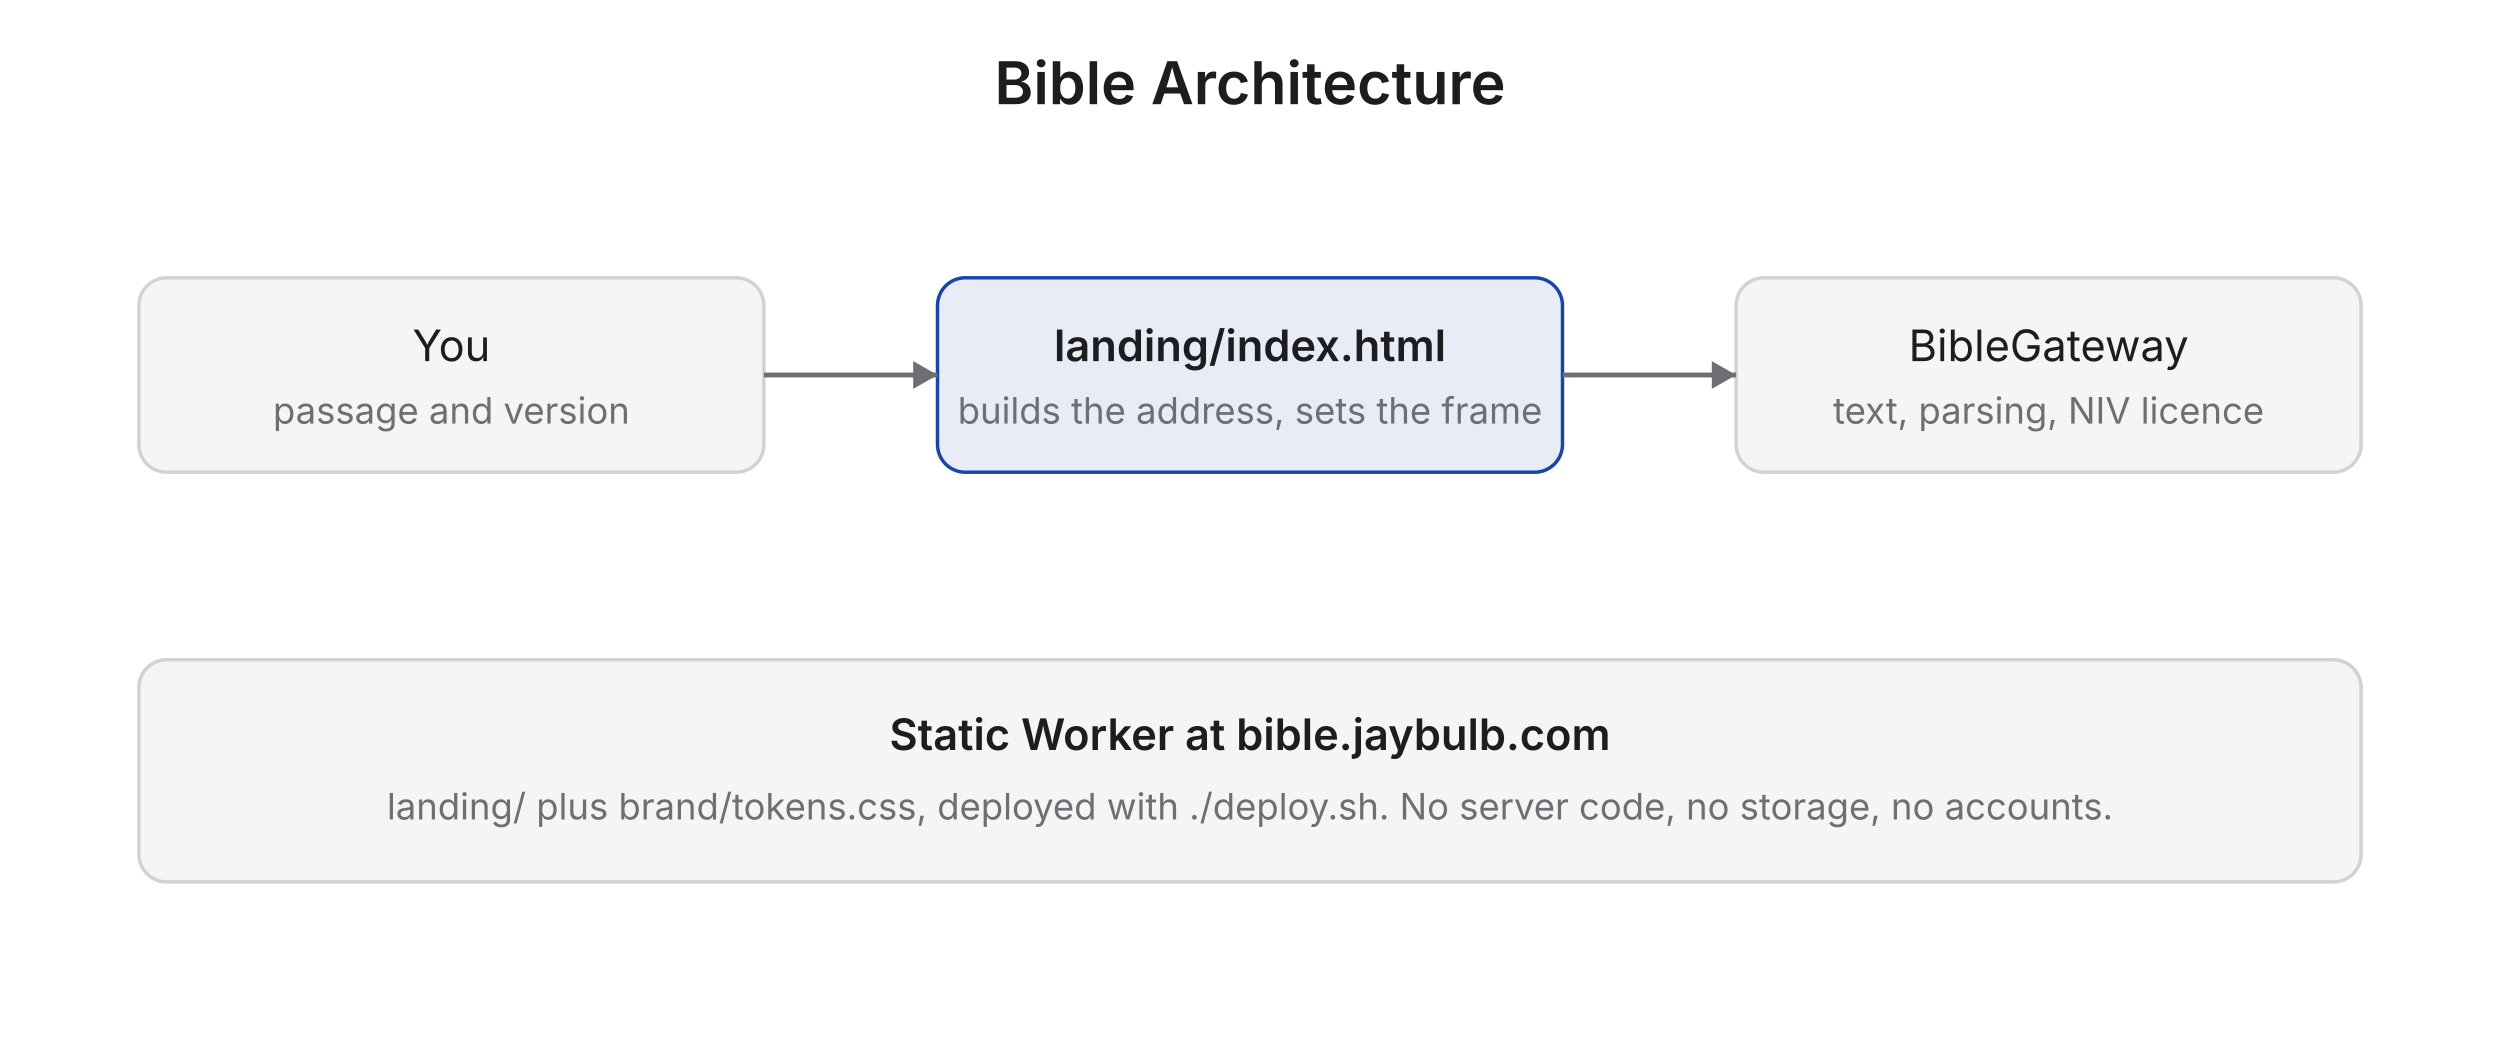
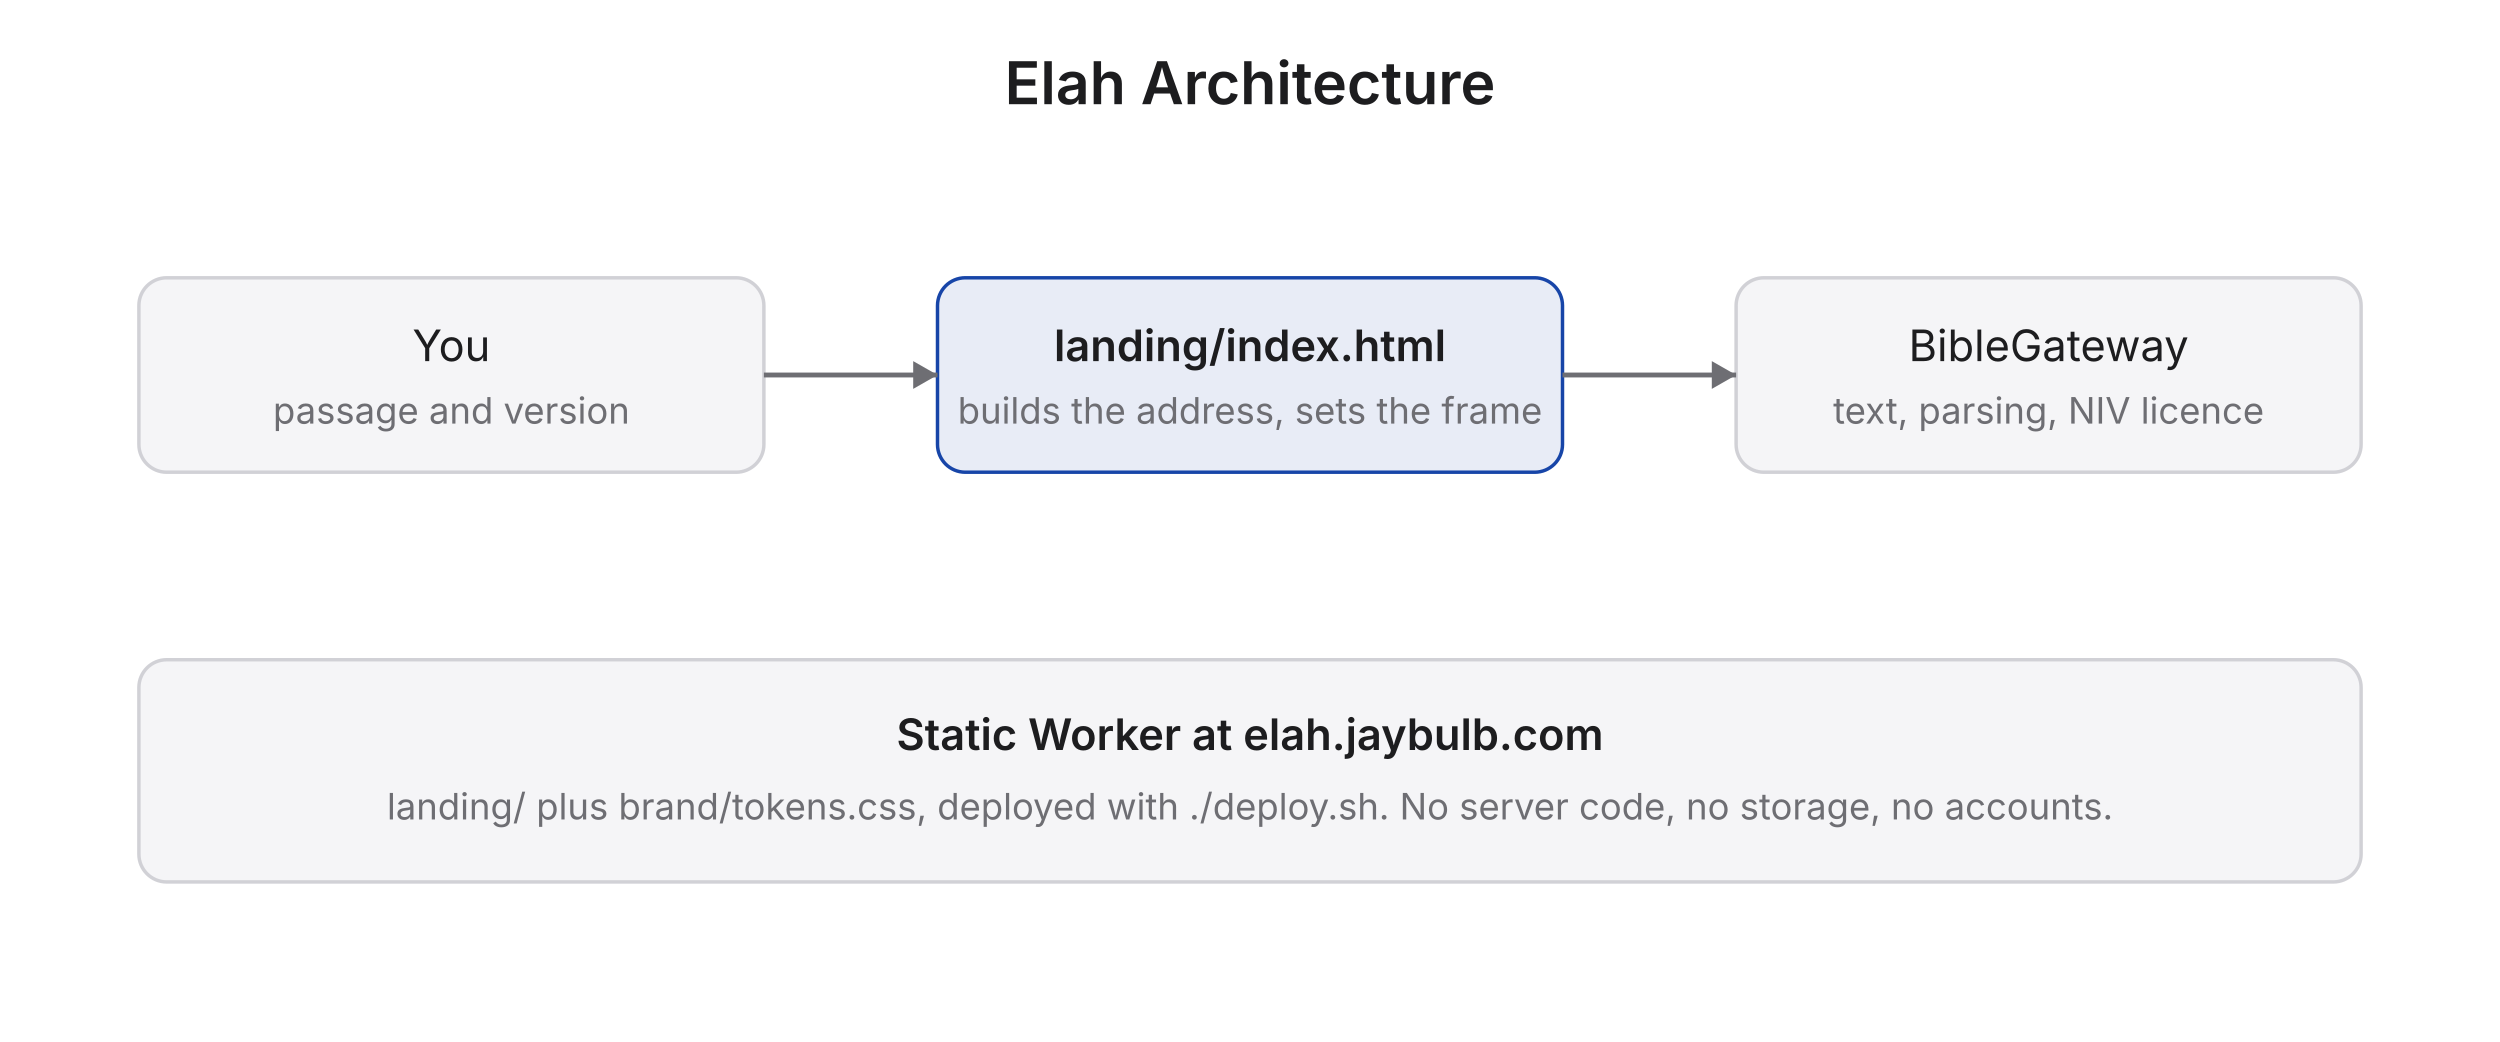
<svg xmlns="http://www.w3.org/2000/svg" width="720" height="300" viewBox="0 0 720 300" style="background:#fff;font-family:-apple-system,BlinkMacSystemFont,sans-serif">
-   <text x="360" y="30" fill="#1d1d1f" font-size="17" font-weight="600" text-anchor="middle">Bible Architecture</text>
+   <text x="360" y="30" fill="#1d1d1f" font-size="17" font-weight="600" text-anchor="middle">Elah Architecture</text>
  <g fill="#f5f5f7" stroke="#d1d1d6">
    <rect x="40" y="80" width="180" height="56" rx="8" />
    <rect x="500" y="80" width="180" height="56" rx="8" />
  </g>
  <rect x="270" y="80" width="180" height="56" rx="8" fill="#1745a8" fill-opacity=".1" stroke="#1745a8" />
  <g fill="#1d1d1f" font-size="12.5" text-anchor="middle">
    <text x="130" y="104">You</text>
    <text x="360" y="104" font-weight="600">landing/index.html</text>
    <text x="590" y="104">BibleGateway</text>
  </g>
  <g fill="#6e6e73" font-size="10.5" text-anchor="middle">
    <text x="130" y="122">passage and version</text>
    <text x="360" y="122">builds the address, sets the frame</text>
    <text x="590" y="122">text, parsing, NIV licence</text>
  </g>
  <g stroke="#6e6e73" stroke-width="1.4" fill="none">
    <path d="M220 108 H270" />
    <path d="M450 108 H500" />
  </g>
  <g fill="#6e6e73">
    <path d="M270 108 l-7 -4 v8z" />
    <path d="M500 108 l-7 -4 v8z" />
  </g>
  <rect x="40" y="190" width="640" height="64" rx="8" fill="#f5f5f7" stroke="#d1d1d6" />
-   <text x="360" y="216" fill="#1d1d1f" font-size="12.5" font-weight="600" text-anchor="middle">Static Worker at bible.jaybulb.com</text>
+   <text x="360" y="216" fill="#1d1d1f" font-size="12.5" font-weight="600" text-anchor="middle">Static Worker at elah.jaybulb.com</text>
  <text x="360" y="236" fill="#6e6e73" font-size="10.5" text-anchor="middle">landing/ plus brand/tokens.css, deployed with ./deploy.sh. No server code, no storage, no accounts.</text>
</svg>
